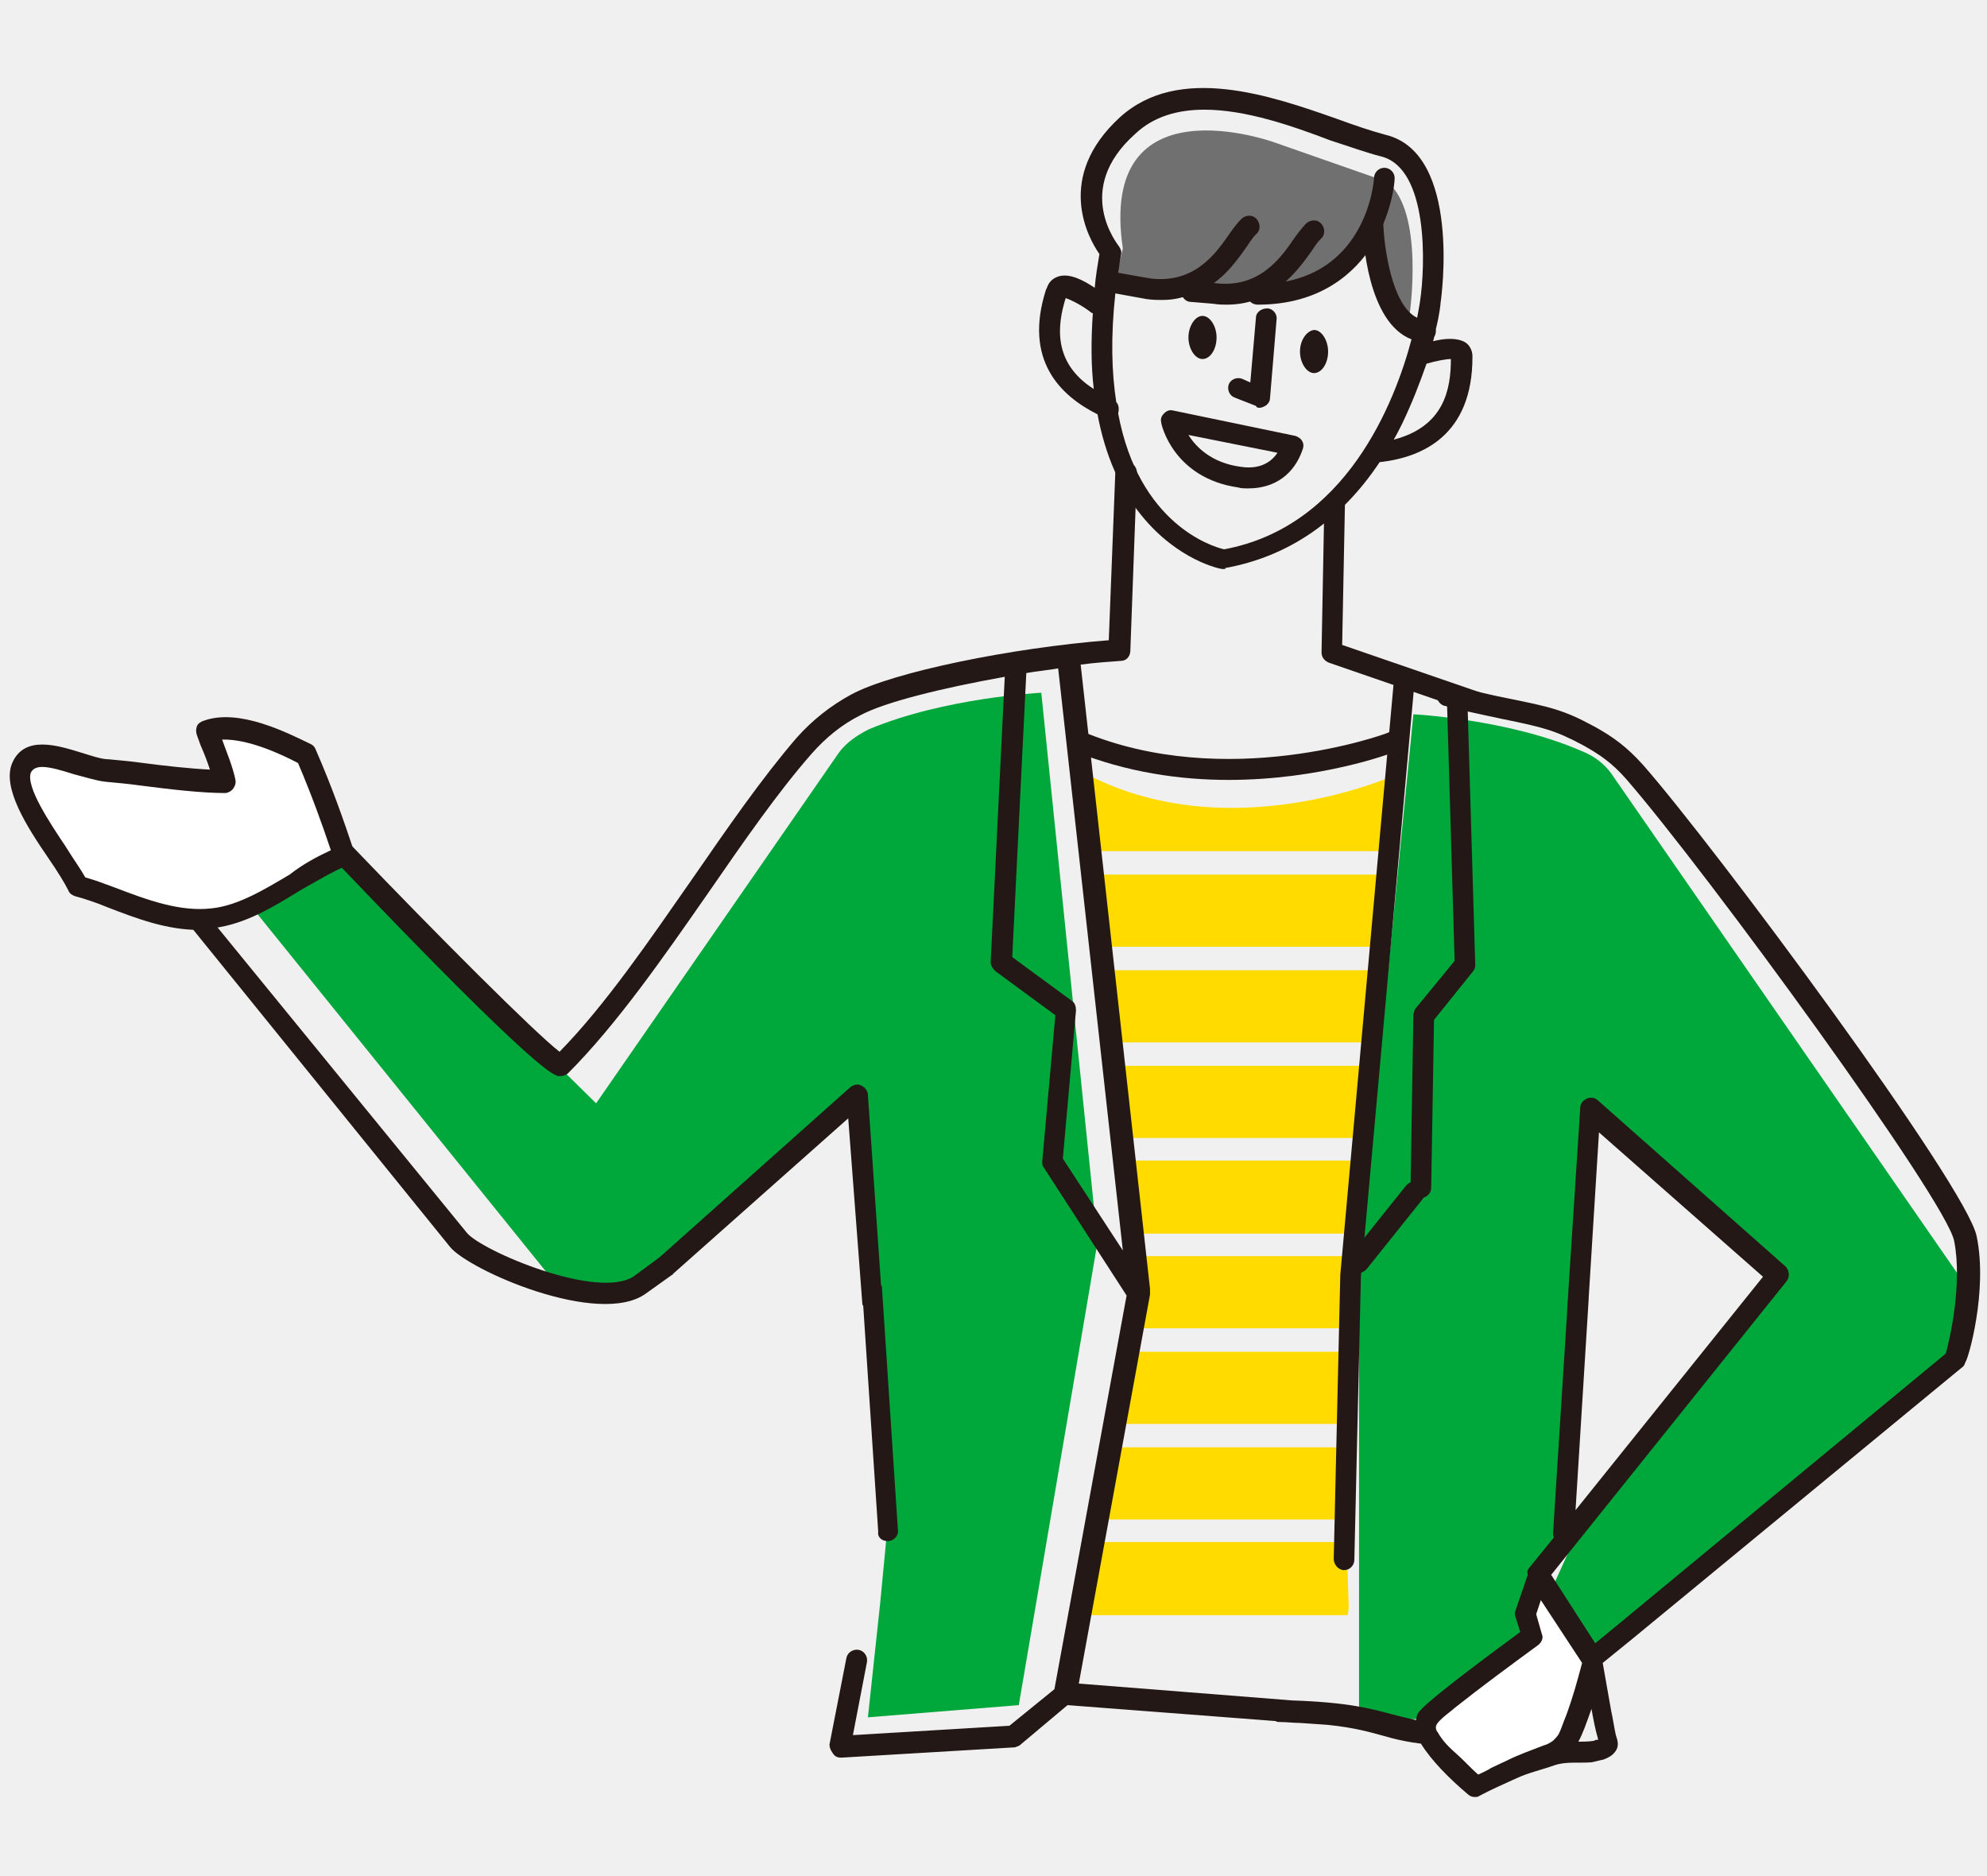
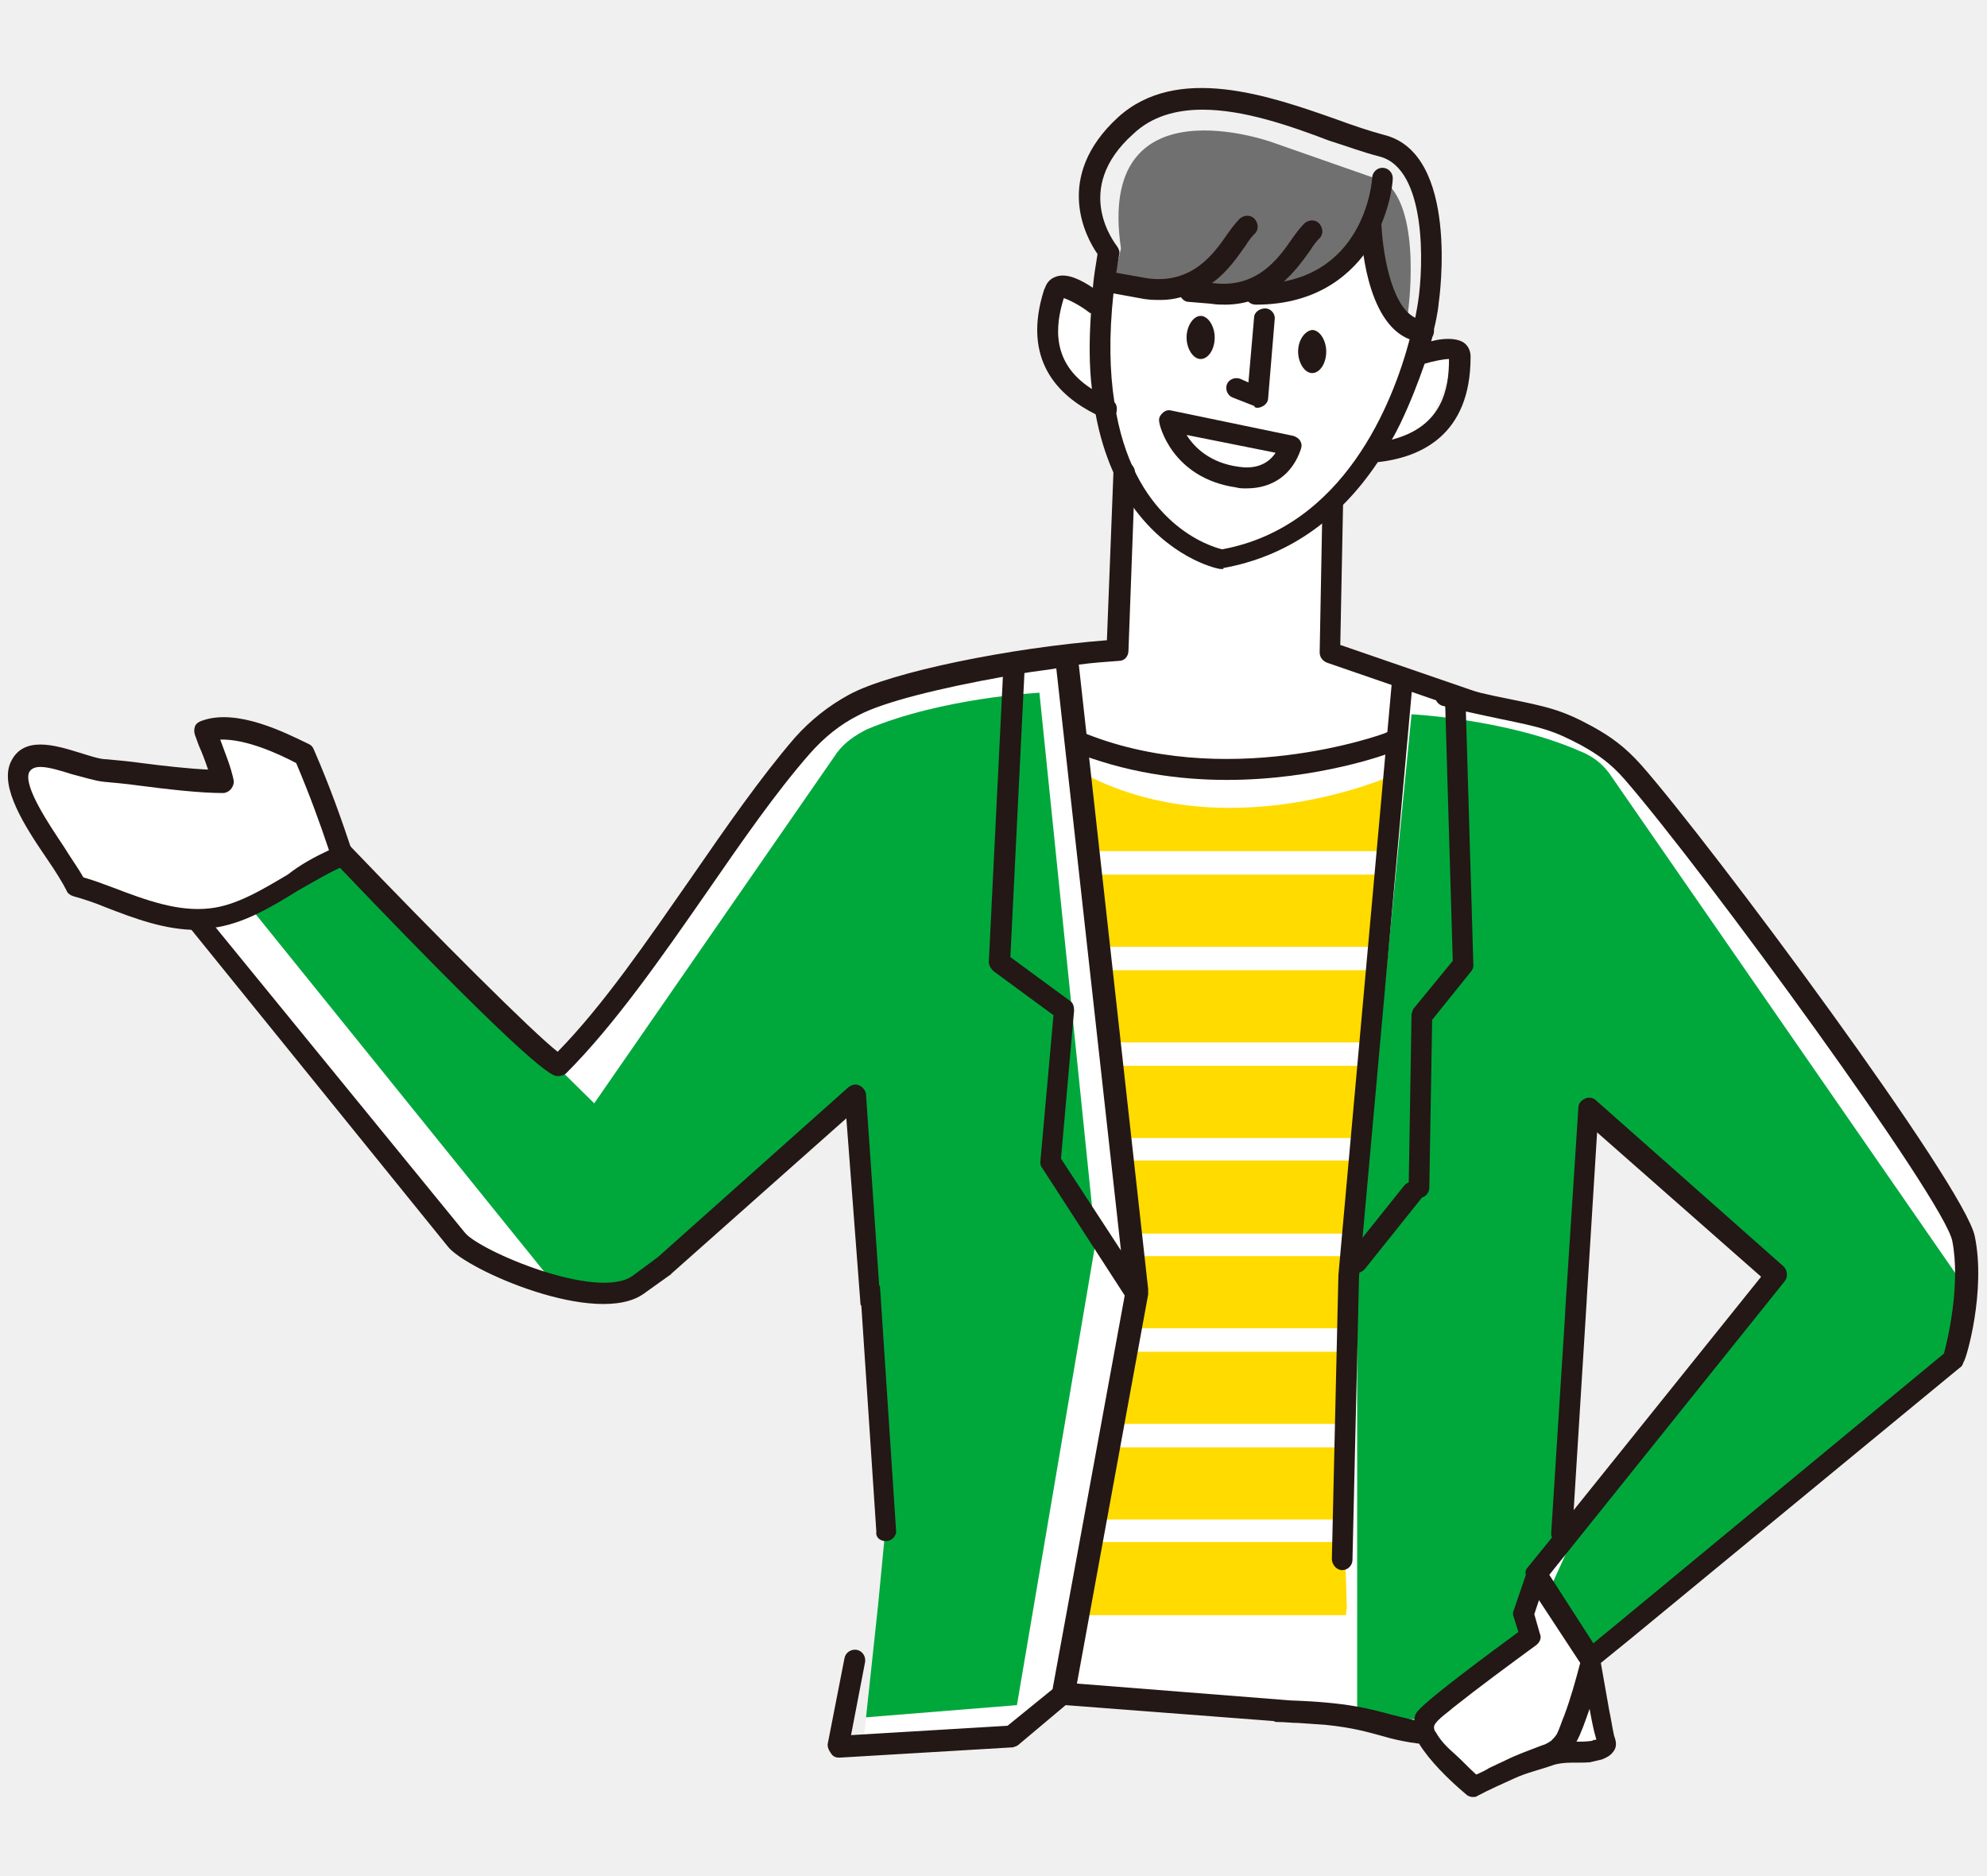
- <svg xmlns="http://www.w3.org/2000/svg" version="1.1" id="圖層_2_1_" x="0px" y="0px" width="212px" height="200.1px" viewBox="0 0 212 200.1" style="enable-background:new 0 0 212 200.1;" xml:space="preserve">
+ <svg xmlns="http://www.w3.org/2000/svg" version="1.1" id="圖層_2_1_" x="0px" y="0px" viewBox="0 0 212 200.1" style="enable-background:new 0 0 212 200.1;" xml:space="preserve">
  <style type="text/css">
- 	.st0{fill:#717071;}
- 	.st1{fill:#00A83C;}
- 	.st2{fill:#231815;}
- 	.st3{fill:#FFDB00;}
- 	.st4{fill:#FFFFFF;}
+ 	.st0{fill:#FFFFFF;}
+ 	.st1{fill:#717071;}
+ 	.st2{fill:#00A83C;}
+ 	.st3{fill:#231815;}
+ 	.st4{fill:#FFDB00;}
</style>
+   <polygon class="st0" points="36.5,91.3 22,97.7 31.3,111.2 46.4,129.8 50.8,134 61.9,137.9 65.8,137.9 90.8,117.3 91.9,127   95.3,161.1 92.1,185.8 108.1,186.4 113.7,180.8 152.1,183.3 157.3,190.6 166.1,186.8 171.4,185.8 168.2,174.6 166.6,159.3   169.2,115.5 206.6,146.7 209.3,138.5 210.3,130.9 171.3,78.3 142.1,70 141.5,52.8 147.6,47.9 150.7,46.9 152.9,44.2 155.8,37.5   154.6,36.7 149.4,35 148.5,25.2 144.3,21.5 130.8,16.7 125.1,17 121,21.2 122.8,27.3 119.4,27.2 117.8,27.2 117.4,31.8 112.7,29.5   111.4,35 112.9,39.8 117.4,42.6 120.2,52.1 118.8,69.3 90.5,75 82.8,82.3 59.3,113.7 " />
  <g>
-     <path class="st0" d="M150.4,33.5c0,0,1.6-10.9-2.4-14.1l-12-4.2c0,0-18.9-6.9-16.2,11.3L119,30c0,0,6.2,2.4,9.5,0s-0.5,1.1-0.5,1.1   s3.3,1.4,7.1-0.8c0,0,4.6,2.2,11.1-5.4C146.1,24.8,147.2,32.9,150.4,33.5" />
-     <path class="st1" d="M150.8,76.2l-5.8,58.9v48.3h7.3l11.6-9.7l-0.8-2.1l4-7.4l2.9-44.9l19.4,16.7l-20.7,26.6l-3.5,7.7l3.7,5.3   l1.3,0.8l38.2-31.1l1.1-8.5l-37.6-54.3c-0.8-1.1-1.9-1.9-3.2-2.4C160.9,76.7,150.8,76.2,150.8,76.2" />
-     <path class="st2" d="M134.2,32.5c6.8,0,10.4-3.5,12.2-6.3c2-3.2,2.4-6.5,2.4-7.2c0-0.6-0.5-1.1-1.1-1.1s-1.1,0.5-1.1,1.1   c0,0.1-0.7,11.3-12.4,11.3c-0.6,0-1.1,0.5-1.1,1.1C133.1,32.1,133.6,32.5,134.2,32.5" />
-     <path class="st2" d="M156.3,36.5c-0.9-0.5-2.2-0.4-3.4-0.1c0-0.1,0.1-0.2,0.1-0.4c0.1-0.2,0.2-0.4,0.2-0.7c0-0.1,0-0.1,0-0.2   c0.4-1.6,0.5-2.7,0.5-2.8c0.1-0.6,2.2-15.9-5.8-17.9c-1.5-0.4-3.3-1-5.2-1.7c-7.1-2.5-16.9-5.9-23.2-0.2c-7,6.4-3.4,12.9-2.2,14.6   c-0.2,1.2-0.4,2.4-0.5,3.6c-1.2-0.8-2.7-1.6-3.9-1.2c-0.6,0.2-1,0.6-1.2,1.2l-0.1,0.2c-2.4,7.5,1.5,11.3,5.5,13.3   c0.8,4.3,2.4,8,4.7,10.8c3.9,4.8,8.4,5.7,8.6,5.7c0.1,0,0.1,0,0.2,0c0.1,0,0.2,0,0.1-0.1c6.7-1.2,12.3-5,16.5-11.3c0,0,0,0,0,0   c4.6-0.5,9.9-2.9,9.9-11.2V38C157.1,37.4,156.8,36.8,156.3,36.5z M113.7,31.8c0.6,0.2,1.8,0.8,2.8,1.6c0,0,0.1,0,0.1,0   c-0.2,2.9-0.2,5.6,0.1,8.1C112.3,38.7,112.8,34.7,113.7,31.8z M130.6,58.6c-1.3-0.3-9.1-2.7-11.3-14.5c0.1-0.4,0.1-0.9-0.2-1.2   c-0.5-3.2-0.6-7-0.1-11.6l3.3,0.6C123,32,123.5,32,124,32c0.8,0,1.5-0.1,2.2-0.3c0.2,0.3,0.5,0.5,0.8,0.5l2.4,0.2   c0.6,0.1,1.1,0.1,1.5,0.1c5,0,7.6-3.7,9.1-5.8c0.3-0.5,0.7-1,0.9-1.2c0.5-0.4,0.5-1.1,0.1-1.6c-0.4-0.5-1.1-0.5-1.6-0.1   c-0.4,0.4-0.8,0.9-1.3,1.6c-1.5,2.2-3.8,5.4-8.5,4.8l-0.1,0c1.7-1.2,2.8-2.9,3.6-4c0.3-0.5,0.7-1,0.9-1.2c0.5-0.4,0.5-1.1,0.1-1.6   c-0.4-0.5-1.1-0.5-1.6-0.1c-0.4,0.4-0.8,0.9-1.3,1.6c-1.5,2.2-3.8,5.4-8.5,4.8l-3.4-0.6c0.1-0.6,0.2-1.3,0.3-1.9   c0.1-0.3,0-0.6-0.2-0.9c-0.2-0.3-4.9-6.1,1.7-12c2-1.9,4.6-2.6,7.4-2.6c4.4,0,9.3,1.7,13.5,3.3c1.9,0.6,3.8,1.3,5.4,1.7   c5,1.3,4.7,11.6,4.1,15.5c0,0-0.1,0.7-0.3,1.7c-2.7-1.3-3.5-7.5-3.6-9.8c0-0.6-0.5-1.1-1.1-1.1c-0.6,0-1.1,0.5-1.1,1.1   c0,1.3,0.5,10.3,5.2,12.1C148.8,43,143.6,56.2,130.6,58.6z M148.7,46.9c0.3-0.5,0.6-1.1,0.9-1.7c1.1-2.3,1.9-4.4,2.6-6.4   c1-0.3,2.1-0.5,2.6-0.5C154.8,41.5,154.1,45.5,148.7,46.9z" />
-     <path class="st2" d="M141.3,53.6c0-0.6,0.5-1.1,1.1-1.1s1.1,0.5,1.1,1.1l-0.3,15.2l15.1,5.2c0,0.8-2.1,0.9-2,1.7l-14.5-5   c-0.5-0.2-0.8-0.6-0.8-1.1L141.3,53.6z" />
-     <path class="st2" d="M144.9,135.8c0.3,0,0.6-0.1,0.9-0.4l6-7.5c0.4-0.5,0.3-1.2-0.2-1.6s-1.2-0.3-1.6,0.2l-6,7.5   c-0.4,0.5-0.3,1.2,0.2,1.6C144.4,135.7,144.6,135.8,144.9,135.8" />
-     <path class="st2" d="M131.1,83.2c9.7,0,17.3-2.8,17.7-3c0.6-0.2,0.9-0.9,0.6-1.4c-0.2-0.6-0.9-0.9-1.4-0.6   c-0.2,0.1-17.2,6.3-32.6-0.2c-0.6-0.2-1.2,0-1.5,0.6c-0.2,0.6,0,1.2,0.6,1.5C120.2,82.4,125.9,83.2,131.1,83.2" />
-     <path class="st2" d="M91.9,117.7c0.3,0,0.5-0.1,0.7-0.3l2.5-2.1c0.5-0.4,0.5-1.1,0.1-1.6s-1.1-0.5-1.6-0.1l-2.5,2.1   c-0.5,0.4-0.5,1.1-0.1,1.6C91.2,117.5,91.6,117.7,91.9,117.7" />
-     <path class="st2" d="M138.7,37.5c0,1.2,0.7,2.3,1.5,2.3s1.5-1,1.5-2.3c0-1.2-0.7-2.3-1.5-2.3C139.4,35.3,138.7,36.3,138.7,37.5" />
-     <path class="st2" d="M126.8,36c0,1.2,0.7,2.3,1.5,2.3s1.5-1,1.5-2.3c0-1.2-0.7-2.3-1.5-2.3S126.8,34.8,126.8,36" />
-     <path class="st2" d="M134.4,43.5c0.2,0,0.4-0.1,0.6-0.2c0.3-0.2,0.5-0.5,0.5-0.8l0.7-8.4c0.1-0.6-0.4-1.2-1-1.2s-1.2,0.4-1.2,1   l-0.6,6.9l-0.9-0.4c-0.6-0.2-1.2,0.1-1.4,0.6c-0.2,0.6,0.1,1.2,0.6,1.4l2.3,0.9C134.1,43.5,134.2,43.5,134.4,43.5" />
-     <path class="st2" d="M133.2,52.1c-0.4,0-0.8,0-1.1-0.1c-6.9-1-8.2-6.7-8.2-6.9c-0.1-0.4,0-0.7,0.3-1s0.6-0.4,1-0.3l13,2.7   c0.3,0.1,0.6,0.3,0.7,0.5c0.2,0.3,0.2,0.6,0.1,0.9C138.1,50.6,136,52.1,133.2,52.1 M126.8,46.4c0.8,1.3,2.5,3,5.6,3.4   c1.3,0.2,2.9,0,3.9-1.5L126.8,46.4z" />
-     <path class="st1" d="M111.1,73.9l6,58.6l-8.4,49.4l-16.1,1.3l1.3-12.1l0.7-7.3l-3-45.9L71.7,135l-6.6,3.3l-4.1-1.2l-1.9-0.4   L25.6,95.2l11.2-3.9l26.8,26.4l25.9-37.4c0.8-1.1,2-1.9,3.2-2.5C100.8,74.4,111.1,73.9,111.1,73.9" />
-     <polygon class="st3" points="146.1,111.2 118.9,111.2 118,103.5 146.8,103.5  " />
-     <polygon class="st3" points="144,151.9 119.5,151.9 120.8,144.2 144.2,144.2  " />
-     <polygon class="st3" points="144.7,125.5 144.6,131.6 121.3,131.6 120.4,123.8 144.9,123.8  " />
-     <polygon class="st3" points="143.7,162.1 117.9,162.1 119.1,154.4 144,154.4  " />
-     <polygon class="st3" points="143.7,165.1 143.9,171.5 143.8,172.3 116.2,172.3 117.5,164.5 143.7,164.5  " />
-     <polygon class="st3" points="145.1,121.4 120.1,121.4 119.2,113.7 145.9,113.7  " />
-     <polygon class="st3" points="144.3,141.7 121.2,141.7 122,136.9 121.6,134 144.5,134  " />
-     <path class="st3" d="M115.4,82.3c15.5,8.5,33.4,0.4,33.4,0.4l-0.8,8.1h-31.6L115.4,82.3z" />
-     <polygon class="st3" points="147.8,93.3 147.1,101 117.7,101 116.8,93.3  " />
-     <path class="st4" d="M170,177.1c0,0-2.4,10.4-4.5,10.4s-8,3.1-8,3.1s-6.6-5.6-5.2-7.3c1.4-1.7,11.1-8.7,11.1-8.7l-0.7-2.4l1.4-4.2   L170,177.1z" />
+     <path class="st1" d="M150.2,33.5c0,0,1.6-10.9-2.4-14.1l-12-4.2c0,0-18.9-6.9-16.2,11.3l-0.8,3.5c0,0,6.2,2.4,9.5,0   s-0.5,1.1-0.5,1.1s3.3,1.4,7.1-0.8c0,0,4.6,2.2,11.1-5.4C145.9,24.8,147,32.9,150.2,33.5" />
+     <path class="st2" d="M150.6,76.2l-5.8,58.9v48.3h7.3l11.6-9.7l-0.8-2.1l4-7.4l2.9-44.9l19.4,16.7l-20.7,26.6l-3.5,7.7l3.7,5.3   l1.3,0.8l38.2-31.1l1.1-8.5l-37.6-54.3c-0.8-1.1-1.9-1.9-3.2-2.4C160.7,76.7,150.6,76.2,150.6,76.2" />
+     <path class="st3" d="M134,32.5c6.8,0,10.4-3.5,12.2-6.3c2-3.2,2.4-6.5,2.4-7.2c0-0.6-0.5-1.1-1.1-1.1s-1.1,0.5-1.1,1.1   c0,0.1-0.7,11.3-12.4,11.3c-0.6,0-1.1,0.5-1.1,1.1C132.9,32.1,133.4,32.5,134,32.5" />
+     <path class="st3" d="M156.1,36.5c-0.9-0.5-2.2-0.4-3.4-0.1c0-0.1,0.1-0.2,0.1-0.4c0.1-0.2,0.2-0.4,0.2-0.7c0-0.1,0-0.1,0-0.2   c0.4-1.6,0.5-2.7,0.5-2.8c0.1-0.6,2.2-15.9-5.8-17.9c-1.5-0.4-3.3-1-5.2-1.7c-7.1-2.5-16.9-5.9-23.2-0.2c-7,6.4-3.4,12.9-2.2,14.6   c-0.2,1.2-0.4,2.4-0.5,3.6c-1.2-0.8-2.7-1.6-3.9-1.2c-0.6,0.2-1,0.6-1.2,1.2l-0.1,0.2c-2.4,7.5,1.5,11.3,5.5,13.3   c0.8,4.3,2.4,8,4.7,10.8c3.9,4.8,8.4,5.7,8.6,5.7c0.1,0,0.1,0,0.2,0s0.2,0,0.1-0.1c6.7-1.2,12.3-5,16.5-11.3l0,0   c4.6-0.5,9.9-2.9,9.9-11.2V38C156.9,37.4,156.6,36.8,156.1,36.5z M113.5,31.8c0.6,0.2,1.8,0.8,2.8,1.6h0.1   c-0.2,2.9-0.2,5.6,0.1,8.1C112.1,38.7,112.6,34.7,113.5,31.8z M130.4,58.6c-1.3-0.3-9.1-2.7-11.3-14.5c0.1-0.4,0.1-0.9-0.2-1.2   c-0.5-3.2-0.6-7-0.1-11.6l3.3,0.6c0.7,0.1,1.2,0.1,1.7,0.1c0.8,0,1.5-0.1,2.2-0.3c0.2,0.3,0.5,0.5,0.8,0.5l2.4,0.2   c0.6,0.1,1.1,0.1,1.5,0.1c5,0,7.6-3.7,9.1-5.8c0.3-0.5,0.7-1,0.9-1.2c0.5-0.4,0.5-1.1,0.1-1.6s-1.1-0.5-1.6-0.1   c-0.4,0.4-0.8,0.9-1.3,1.6c-1.5,2.2-3.8,5.4-8.5,4.8h-0.1c1.7-1.2,2.8-2.9,3.6-4c0.3-0.5,0.7-1,0.9-1.2c0.5-0.4,0.5-1.1,0.1-1.6   s-1.1-0.5-1.6-0.1c-0.4,0.4-0.8,0.9-1.3,1.6c-1.5,2.2-3.8,5.4-8.5,4.8l-3.4-0.6c0.1-0.6,0.2-1.3,0.3-1.9c0.1-0.3,0-0.6-0.2-0.9   s-4.9-6.1,1.7-12c2-1.9,4.6-2.6,7.4-2.6c4.4,0,9.3,1.7,13.5,3.3c1.9,0.6,3.8,1.3,5.4,1.7c5,1.3,4.7,11.6,4.1,15.5   c0,0-0.1,0.7-0.3,1.7c-2.7-1.3-3.5-7.5-3.6-9.8c0-0.6-0.5-1.1-1.1-1.1s-1.1,0.5-1.1,1.1c0,1.3,0.5,10.3,5.2,12.1   C148.6,43,143.4,56.2,130.4,58.6z M148.5,46.9c0.3-0.5,0.6-1.1,0.9-1.7c1.1-2.3,1.9-4.4,2.6-6.4c1-0.3,2.1-0.5,2.6-0.5   C154.6,41.5,153.9,45.5,148.5,46.9z" />
+     <path class="st3" d="M141.1,53.6c0-0.6,0.5-1.1,1.1-1.1s1.1,0.5,1.1,1.1L143,68.8l15.1,5.2c0,0.8-2.1,0.9-2,1.7l-14.5-5   c-0.5-0.2-0.8-0.6-0.8-1.1L141.1,53.6z" />
+     <path class="st3" d="M144.7,135.8c0.3,0,0.6-0.1,0.9-0.4l6-7.5c0.4-0.5,0.3-1.2-0.2-1.6s-1.2-0.3-1.6,0.2l-6,7.5   c-0.4,0.5-0.3,1.2,0.2,1.6C144.2,135.7,144.4,135.8,144.7,135.8" />
+     <path class="st3" d="M130.9,83.2c9.7,0,17.3-2.8,17.7-3c0.6-0.2,0.9-0.9,0.6-1.4c-0.2-0.6-0.9-0.9-1.4-0.6   c-0.2,0.1-17.2,6.3-32.6-0.2c-0.6-0.2-1.2,0-1.5,0.6c-0.2,0.6,0,1.2,0.6,1.5C120,82.4,125.7,83.2,130.9,83.2" />
+     <path class="st3" d="M91.7,117.7c0.3,0,0.5-0.1,0.7-0.3l2.5-2.1c0.5-0.4,0.5-1.1,0.1-1.6s-1.1-0.5-1.6-0.1l-2.5,2.1   c-0.5,0.4-0.5,1.1-0.1,1.6C91,117.5,91.4,117.7,91.7,117.7" />
+     <path class="st3" d="M138.5,37.5c0,1.2,0.7,2.3,1.5,2.3s1.5-1,1.5-2.3c0-1.2-0.7-2.3-1.5-2.3C139.2,35.3,138.5,36.3,138.5,37.5" />
+     <path class="st3" d="M126.6,36c0,1.2,0.7,2.3,1.5,2.3s1.5-1,1.5-2.3c0-1.2-0.7-2.3-1.5-2.3S126.6,34.8,126.6,36" />
+     <path class="st3" d="M134.2,43.5c0.2,0,0.4-0.1,0.6-0.2c0.3-0.2,0.5-0.5,0.5-0.8l0.7-8.4c0.1-0.6-0.4-1.2-1-1.2s-1.2,0.4-1.2,1   l-0.6,6.9l-0.9-0.4c-0.6-0.2-1.2,0.1-1.4,0.6c-0.2,0.6,0.1,1.2,0.6,1.4l2.3,0.9C133.9,43.5,134,43.5,134.2,43.5" />
+     <path class="st3" d="M133,52.1c-0.4,0-0.8,0-1.1-0.1c-6.9-1-8.2-6.7-8.2-6.9c-0.1-0.4,0-0.7,0.3-1s0.6-0.4,1-0.3l13,2.7   c0.3,0.1,0.6,0.3,0.7,0.5c0.2,0.3,0.2,0.6,0.1,0.9C137.9,50.6,135.8,52.1,133,52.1 M126.6,46.4c0.8,1.3,2.5,3,5.6,3.4   c1.3,0.2,2.9,0,3.9-1.5L126.6,46.4z" />
+     <path class="st2" d="M110.9,73.9l6,58.6l-8.4,49.4l-16.1,1.3l1.3-12.1l0.7-7.3l-3-45.9L71.5,135l-6.6,3.3l-4.1-1.2l-1.9-0.4   L25.4,95.2l11.2-3.9l26.8,26.4l25.9-37.4c0.8-1.1,2-1.9,3.2-2.5C100.6,74.4,110.9,73.9,110.9,73.9" />
+     <polygon class="st4" points="145.9,111.2 118.7,111.2 117.8,103.5 146.6,103.5  " />
+     <polygon class="st4" points="143.8,151.9 119.3,151.9 120.6,144.2 144,144.2  " />
+     <polygon class="st4" points="144.5,125.5 144.4,131.6 121.1,131.6 120.2,123.8 144.7,123.8  " />
+     <polygon class="st4" points="143.5,162.1 117.7,162.1 118.9,154.4 143.8,154.4  " />
+     <polygon class="st4" points="143.5,165.1 143.7,171.5 143.6,172.3 116,172.3 117.3,164.5 143.5,164.5  " />
+     <polygon class="st4" points="144.9,121.4 119.9,121.4 119,113.7 145.7,113.7  " />
+     <polygon class="st4" points="144.1,141.7 121,141.7 121.8,136.9 121.4,134 144.3,134  " />
+     <path class="st4" d="M115.2,82.3c15.5,8.5,33.4,0.4,33.4,0.4l-0.8,8.1h-31.6L115.2,82.3z" />
+     <polygon class="st4" points="147.6,93.3 146.9,101 117.5,101 116.6,93.3  " />
+     <path class="st0" d="M169.8,177.1c0,0-2.4,10.4-4.5,10.4s-8,3.1-8,3.1s-6.6-5.6-5.2-7.3s11.1-8.7,11.1-8.7l-0.7-2.4l1.4-4.2   L169.8,177.1z" />
    <g>
-       <path class="st2" d="M210.9,131.9c-1-5.3-28.1-41.8-35.6-50.3c-1.7-1.9-3.2-3-5.2-4.1c-3.3-1.8-4.8-2.1-9.2-3    c-1.6-0.3-3.6-0.8-6.2-1.4c-0.6-0.1-1.2,0.2-1.4,0.8c-0.1,0.6,0.2,1.2,0.8,1.4c0.1,0,0.2,0,0.3,0.1l0.8,27.1l-4.1,5    c-0.2,0.2-0.2,0.4-0.3,0.7l-0.3,18.3c0,0.7,0.5,1.2,1.1,1.3c0.6,0,1.1-0.5,1.1-1.1l0.3-17.9l4.1-5.1c0.2-0.2,0.3-0.5,0.3-0.7    l-0.8-27.1c1.4,0.3,2.7,0.6,3.7,0.8c4.4,0.9,5.6,1.2,8.6,2.8c1.8,1,3.1,1.9,4.6,3.6c8.6,9.9,34.2,45,35,49.3    c0.9,4.6-0.5,10.6-0.9,12L173,173l-2.8,2.3l-4.7-7.3l25.1-31.3c0.4-0.5,0.3-1.2-0.1-1.6l-20-17.7c-0.3-0.3-0.8-0.4-1.2-0.2    c-0.4,0.2-0.7,0.5-0.7,1l-1.4,21.6c0,0.1,0,0.1,0,0.2l-1.5,23.6c0,0.1,0,0.3,0.1,0.4l-2.6,3.2c-0.2,0.2-0.3,0.5-0.2,0.8l-1.3,3.8    c-0.1,0.2-0.1,0.5,0,0.7l0.5,1.6c-2.3,1.7-9.4,6.9-10.7,8.4c-0.3,0.3-0.4,0.7-0.4,1c-0.9-0.2-1.7-0.4-2.5-0.6    c-2.2-0.6-4.7-1.3-10.7-1.5l-22.8-1.8l7.6-41.5v-0.3l0-0.1c0-0.1,0-0.1,0-0.2l-7.4-66.6c1.5-0.2,2.9-0.3,4.3-0.4    c0.6,0,1-0.5,1-1.1l0.7-19c0-0.6-0.5-1.1-1.1-1.2s-1.1,0.5-1.2,1.1l-0.7,18c-10.3,0.8-23.1,3.4-27.5,5.8c-2.2,1.2-4.1,2.7-5.8,4.6    c-3.7,4.3-7.3,9.5-11.1,15c-4.6,6.6-9.3,13.5-14.2,18.5c-2.6-2-13-12.4-22.1-21.9c-0.3-0.3-0.8-0.4-1.2-0.3l-16.4,6    c-0.3,0.1-0.6,0.4-0.7,0.8c-0.1,0.3,0,0.7,0.2,1L48,133c2,2.5,15.9,8.6,20.9,5l2.8-2c0,0,0.1,0,0.1-0.1l18.7-16.6L92,139    c0,0.1,0,0.2,0.1,0.3l1.6,24.1c-0.1,0.6,0.4,1,1,1c0.7,0,1.2-0.6,1.1-1.2l-1.7-25.8c0-0.1,0-0.2-0.1-0.3l-1.4-20.3    c0-0.4-0.3-0.8-0.7-1c-0.4-0.2-0.8-0.1-1.2,0.2l-20.3,18.1l-2.7,2c-3.8,2.7-16.4-2.7-17.9-4.6L22.2,97.7l14.2-5.2    c21.3,22.3,22.8,22.3,23.3,22.3c0.3,0,0.7-0.1,0.9-0.3c5.2-5.2,10.2-12.4,15-19.3c3.8-5.5,7.4-10.7,11-14.8    c1.5-1.7,3.2-3.1,5.2-4.1c2.6-1.4,8.7-2.9,15.4-4.1l-1.5,30.4c0,0.4,0.2,0.7,0.5,1l6.4,4.7l-1.4,15.6c0,0.2,0,0.5,0.2,0.7    l8.8,13.6l-7.7,42l-4.8,3.9l-16.7,1l1.5-7.8c0.1-0.6-0.3-1.2-0.9-1.3c-0.6-0.1-1.2,0.3-1.3,0.9l-1.8,9.2c0,0.3,0.1,0.6,0.4,1    c0.2,0.3,0.5,0.4,0.8,0.4c0.1,0,0.1,0,0.1,0l18.5-1.1c0.2-0.1,0.4-0.1,0.6-0.3l5-4.2l22.2,1.7c0.1,0.1,0.3,0.1,0.4,0.1    c0.8,0,1.5,0.1,2.2,0.1l2.9,0.2c3,0.3,4.6,0.8,6.1,1.2c1,0.3,1.9,0.5,3.1,0.7c0.3,0,0.5,0.1,0.8,0.1c1.1,1.8,3.1,3.8,5,5.4    c0.2,0.2,0.5,0.3,0.7,0.3c0.2,0,0.4,0,0.5-0.1c1.3-0.7,2.7-1.3,4-1.9c1.3-0.6,2.7-0.9,4.1-1.4c1.2-0.4,2.6-0.2,3.9-0.3    c0.4-0.1,0.9-0.2,1.3-0.3c0.5-0.2,0.9-0.4,1.2-0.8c0.5-0.6,0.3-1.2,0.1-1.8c-0.2-0.9-0.3-1.7-0.5-2.6c-0.3-1.7-0.6-3.4-0.9-5.1    l3.2-2.6l35.1-28.9c0.2-0.1,0.3-0.3,0.4-0.6C210,145,212.1,137.7,210.9,131.9z M169.5,138.6c0-0.1,0-0.1,0-0.1l1.1-17.7l17.5,15.4    l-20,24.9L169.5,138.6z M113.4,123.6l1.4-15.8c0-0.4-0.1-0.8-0.4-1l-6.4-4.7l1.5-30.3c1.1-0.2,2.3-0.3,3.4-0.5l6.9,62.1    L113.4,123.6z M165.7,185.7c-0.3,0.2-0.6,0.4-1,0.5c-1.3,0.5-2.7,1-3.9,1.6c-0.6,0.3-1.1,0.5-1.7,0.8c-0.1,0.1-1.3,0.7-1.4,0.7    c-0.8-0.7-1.5-1.5-2.3-2.2c-0.8-0.7-1.5-1.4-2-2.3c-0.1-0.1-0.2-0.3-0.2-0.5c-0.1-0.6,1.6-1.7,2-2.1c2.9-2.3,5.9-4.5,8.9-6.7    c0.4-0.3,0.6-0.8,0.4-1.2l-0.6-2.1l0.5-1.5c0,0,4.4,6.7,4.4,6.7c-0.5,1.9-1,3.7-1.7,5.6c-0.3,0.7-0.5,1.4-0.8,2    C166.1,185.3,165.9,185.5,165.7,185.7z M170.1,185.7c-0.6,0.1-1.2,0.1-1.7,0.1c0.5-0.9,0.9-2.1,1.4-3.5c0.2,1.1,0.4,2.2,0.7,3.2    c0,0,0,0,0,0.1c0,0,0,0-0.1,0C170.3,185.6,170.2,185.6,170.1,185.7z" />
-       <path class="st2" d="M143.4,167.5c0.6,0,1.1-0.5,1.1-1.1l0.7-30.2l5.7-63.2c0.1-0.6-0.4-1.2-1-1.2c-0.6,0-1.2,0.4-1.2,1L143,136    l-0.7,30.3C142.3,166.9,142.8,167.5,143.4,167.5z" />
+       <path class="st3" d="M210.7,131.9c-1-5.3-28.1-41.8-35.6-50.3c-1.7-1.9-3.2-3-5.2-4.1c-3.3-1.8-4.8-2.1-9.2-3    c-1.6-0.3-3.6-0.8-6.2-1.4c-0.6-0.1-1.2,0.2-1.4,0.8c-0.1,0.6,0.2,1.2,0.8,1.4c0.1,0,0.2,0,0.3,0.1l0.8,27.1l-4.1,5    c-0.2,0.2-0.2,0.4-0.3,0.7l-0.3,18.3c0,0.7,0.5,1.2,1.1,1.3c0.6,0,1.1-0.5,1.1-1.1l0.3-17.9l4.1-5.1c0.2-0.2,0.3-0.5,0.3-0.7    l-0.8-27.1c1.4,0.3,2.7,0.6,3.7,0.8c4.4,0.9,5.6,1.2,8.6,2.8c1.8,1,3.1,1.9,4.6,3.6c8.6,9.9,34.2,45,35,49.3    c0.9,4.6-0.5,10.6-0.9,12L172.8,173l-2.8,2.3l-4.7-7.3l25.1-31.3c0.4-0.5,0.3-1.2-0.1-1.6l-20-17.7c-0.3-0.3-0.8-0.4-1.2-0.2    c-0.4,0.2-0.7,0.5-0.7,1l-1.4,21.6c0,0.1,0,0.1,0,0.2l-1.5,23.6c0,0.1,0,0.3,0.1,0.4l-2.6,3.2c-0.2,0.2-0.3,0.5-0.2,0.8l-1.3,3.8    c-0.1,0.2-0.1,0.5,0,0.7l0.5,1.6c-2.3,1.7-9.4,6.9-10.7,8.4c-0.3,0.3-0.4,0.7-0.4,1c-0.9-0.2-1.7-0.4-2.5-0.6    c-2.2-0.6-4.7-1.3-10.7-1.5l-22.8-1.8l7.6-41.5v-0.3v-0.1c0-0.1,0-0.1,0-0.2l-7.4-66.6c1.5-0.2,2.9-0.3,4.3-0.4c0.6,0,1-0.5,1-1.1    l0.7-19c0-0.6-0.5-1.1-1.1-1.2c-0.6-0.1-1.1,0.5-1.2,1.1l-0.7,18c-10.3,0.8-23.1,3.4-27.5,5.8c-2.2,1.2-4.1,2.7-5.8,4.6    c-3.7,4.3-7.3,9.5-11.1,15c-4.6,6.6-9.3,13.5-14.2,18.5c-2.6-2-13-12.4-22.1-21.9c-0.3-0.3-0.8-0.4-1.2-0.3l-16.4,6    c-0.3,0.1-0.6,0.4-0.7,0.8c-0.1,0.3,0,0.7,0.2,1L47.8,133c2,2.5,15.9,8.6,20.9,5l2.8-2c0,0,0.1,0,0.1-0.1l18.7-16.6l1.5,19.7    c0,0.1,0,0.2,0.1,0.3l1.6,24.1c-0.1,0.6,0.4,1,1,1c0.7,0,1.2-0.6,1.1-1.2l-1.7-25.8c0-0.1,0-0.2-0.1-0.3l-1.4-20.3    c0-0.4-0.3-0.8-0.7-1c-0.4-0.2-0.8-0.1-1.2,0.2l-20.3,18.1l-2.7,2c-3.8,2.7-16.4-2.7-17.9-4.6L22,97.7l14.2-5.2    c21.3,22.3,22.8,22.3,23.3,22.3c0.3,0,0.7-0.1,0.9-0.3c5.2-5.2,10.2-12.4,15-19.3c3.8-5.5,7.4-10.7,11-14.8    c1.5-1.7,3.2-3.1,5.2-4.1c2.6-1.4,8.7-2.9,15.4-4.1l-1.5,30.4c0,0.4,0.2,0.7,0.5,1l6.4,4.7l-1.4,15.6c0,0.2,0,0.5,0.2,0.7    l8.8,13.6l-7.7,42l-4.8,3.9l-16.7,1l1.5-7.8c0.1-0.6-0.3-1.2-0.9-1.3s-1.2,0.3-1.3,0.9l-1.8,9.2c0,0.3,0.1,0.6,0.4,1    c0.2,0.3,0.5,0.4,0.8,0.4c0.1,0,0.1,0,0.1,0l18.5-1.1c0.2-0.1,0.4-0.1,0.6-0.3l5-4.2l22.2,1.7c0.1,0.1,0.3,0.1,0.4,0.1    c0.8,0,1.5,0.1,2.2,0.1l2.9,0.2c3,0.3,4.6,0.8,6.1,1.2c1,0.3,1.9,0.5,3.1,0.7c0.3,0,0.5,0.1,0.8,0.1c1.1,1.8,3.1,3.8,5,5.4    c0.2,0.2,0.5,0.3,0.7,0.3s0.4,0,0.5-0.1c1.3-0.7,2.7-1.3,4-1.9c1.3-0.6,2.7-0.9,4.1-1.4c1.2-0.4,2.6-0.2,3.9-0.3    c0.4-0.1,0.9-0.2,1.3-0.3c0.5-0.2,0.9-0.4,1.2-0.8c0.5-0.6,0.3-1.2,0.1-1.8c-0.2-0.9-0.3-1.7-0.5-2.6c-0.3-1.7-0.6-3.4-0.9-5.1    l3.2-2.6l35.1-28.9c0.2-0.1,0.3-0.3,0.4-0.6C209.8,145,211.9,137.7,210.7,131.9z M169.3,138.6c0-0.1,0-0.1,0-0.1l1.1-17.7    l17.5,15.4l-20,24.9L169.3,138.6z M113.2,123.6l1.4-15.8c0-0.4-0.1-0.8-0.4-1l-6.4-4.7l1.5-30.3c1.1-0.2,2.3-0.3,3.4-0.5l6.9,62.1    L113.2,123.6z M165.5,185.7c-0.3,0.2-0.6,0.4-1,0.5c-1.3,0.5-2.7,1-3.9,1.6c-0.6,0.3-1.1,0.5-1.7,0.8c-0.1,0.1-1.3,0.7-1.4,0.7    c-0.8-0.7-1.5-1.5-2.3-2.2s-1.5-1.4-2-2.3c-0.1-0.1-0.2-0.3-0.2-0.5c-0.1-0.6,1.6-1.7,2-2.1c2.9-2.3,5.9-4.5,8.9-6.7    c0.4-0.3,0.6-0.8,0.4-1.2l-0.6-2.1l0.5-1.5l4.4,6.7c-0.5,1.9-1,3.7-1.7,5.6c-0.3,0.7-0.5,1.4-0.8,2    C165.9,185.3,165.7,185.5,165.5,185.7z M169.9,185.7c-0.6,0.1-1.2,0.1-1.7,0.1c0.5-0.9,0.9-2.1,1.4-3.5c0.2,1.1,0.4,2.2,0.7,3.2    c0,0,0,0,0,0.1c0,0,0,0-0.1,0S170,185.6,169.9,185.7z" />
+       <path class="st3" d="M143.2,167.5c0.6,0,1.1-0.5,1.1-1.1l0.7-30.2l5.7-63.2c0.1-0.6-0.4-1.2-1-1.2s-1.2,0.4-1.2,1l-5.7,63.2    l-0.7,30.3C142.1,166.9,142.6,167.5,143.2,167.5z" />
    </g>
-     <path class="st4" d="M32.7,80.5c-2.8-1.4-7.4-3.6-10.6-2.5c0.7,1.8,1.4,3.5,1.9,5.3c-3.5,0-9.6-1-12.6-1.2c-3-0.3-7.8-3.3-9.1-0.4   c-1.3,3,4.6,9.7,6,12.7c4.7,1.5,9.5,4.1,14.4,3.5s9.5-4.8,14-6.6C35.6,87.5,34.3,84.1,32.7,80.5" />
-     <path class="st2" d="M21.2,99.2c-3.4,0-6.6-1.2-9.7-2.4c-1.2-0.5-2.4-0.9-3.5-1.2c-0.3-0.1-0.6-0.3-0.7-0.6   c-0.4-0.8-1.2-2.1-2.1-3.4c-2.4-3.5-5-7.6-3.9-10.2c1.3-3,4.8-1.9,7.4-1.1c1,0.3,2.1,0.7,2.9,0.7c1,0.1,2.3,0.2,3.7,0.4   c2.3,0.3,5,0.6,7.1,0.7c-0.3-0.9-0.6-1.7-1-2.6L21,78.4c-0.1-0.3-0.1-0.6,0-0.9s0.4-0.5,0.7-0.6c3.8-1.4,9,1.3,11.5,2.5   c0.2,0.1,0.4,0.3,0.5,0.6c1.7,3.9,2.9,7.3,4.1,10.9c0.2,0.6-0.1,1.2-0.7,1.4C35.4,93,33.8,94,32,95c-2.9,1.8-5.9,3.6-9.2,4   C22.3,99.2,21.8,99.2,21.2,99.2 M35.3,90.7c-1-3-2.1-6-3.5-9.3c-1.9-1-5.4-2.6-8.1-2.5c0.5,1.4,1.1,2.8,1.4,4.2   c0.1,0.4,0,0.7-0.2,1s-0.6,0.5-0.9,0.5c-2.5,0-5.9-0.4-9-0.8c-1.4-0.2-2.7-0.3-3.7-0.4s-2.2-0.5-3.4-0.8c-2.8-0.9-4.1-1.1-4.6-0.2   c-0.6,1.5,2.1,5.5,3.7,7.9c0.8,1.3,1.6,2.4,2.1,3.3c1.1,0.3,2.1,0.7,3.2,1.1c3.4,1.3,6.9,2.6,10.3,2.2c2.8-0.3,5.6-2,8.3-3.6   C32.3,92.2,33.8,91.4,35.3,90.7" />
+     <path class="st0" d="M32.5,80.5c-2.8-1.4-7.4-3.6-10.6-2.5c0.7,1.8,1.4,3.5,1.9,5.3c-3.5,0-9.6-1-12.6-1.2c-3-0.3-7.8-3.3-9.1-0.4   c-1.3,3,4.6,9.7,6,12.7c4.7,1.5,9.5,4.1,14.4,3.5s9.5-4.8,14-6.6C35.4,87.5,34.1,84.1,32.5,80.5" />
+     <path class="st3" d="M21,99.2c-3.4,0-6.6-1.2-9.7-2.4c-1.2-0.5-2.4-0.9-3.5-1.2c-0.3-0.1-0.6-0.3-0.7-0.6c-0.4-0.8-1.2-2.1-2.1-3.4   C2.6,88.1,0,84,1.1,81.4c1.3-3,4.8-1.9,7.4-1.1c1,0.3,2.1,0.7,2.9,0.7c1,0.1,2.3,0.2,3.7,0.4c2.3,0.3,5,0.6,7.1,0.7   c-0.3-0.9-0.6-1.7-1-2.6l-0.4-1.1c-0.1-0.3-0.1-0.6,0-0.9s0.4-0.5,0.7-0.6c3.8-1.4,9,1.3,11.5,2.5c0.2,0.1,0.4,0.3,0.5,0.6   c1.7,3.9,2.9,7.3,4.1,10.9c0.2,0.6-0.1,1.2-0.7,1.4C35.2,93,33.6,94,31.8,95c-2.9,1.8-5.9,3.6-9.2,4C22.1,99.2,21.6,99.2,21,99.2    M35.1,90.7c-1-3-2.1-6-3.5-9.3c-1.9-1-5.4-2.6-8.1-2.5c0.5,1.4,1.1,2.8,1.4,4.2c0.1,0.4,0,0.7-0.2,1s-0.6,0.5-0.9,0.5   c-2.5,0-5.9-0.4-9-0.8c-1.4-0.2-2.7-0.3-3.7-0.4s-2.2-0.5-3.4-0.8c-2.8-0.9-4.1-1.1-4.6-0.2c-0.6,1.5,2.1,5.5,3.7,7.9   c0.8,1.3,1.6,2.4,2.1,3.3c1.1,0.3,2.1,0.7,3.2,1.1c3.4,1.3,6.9,2.6,10.3,2.2c2.8-0.3,5.6-2,8.3-3.6C32.1,92.2,33.6,91.4,35.1,90.7" />
  </g>
</svg>
